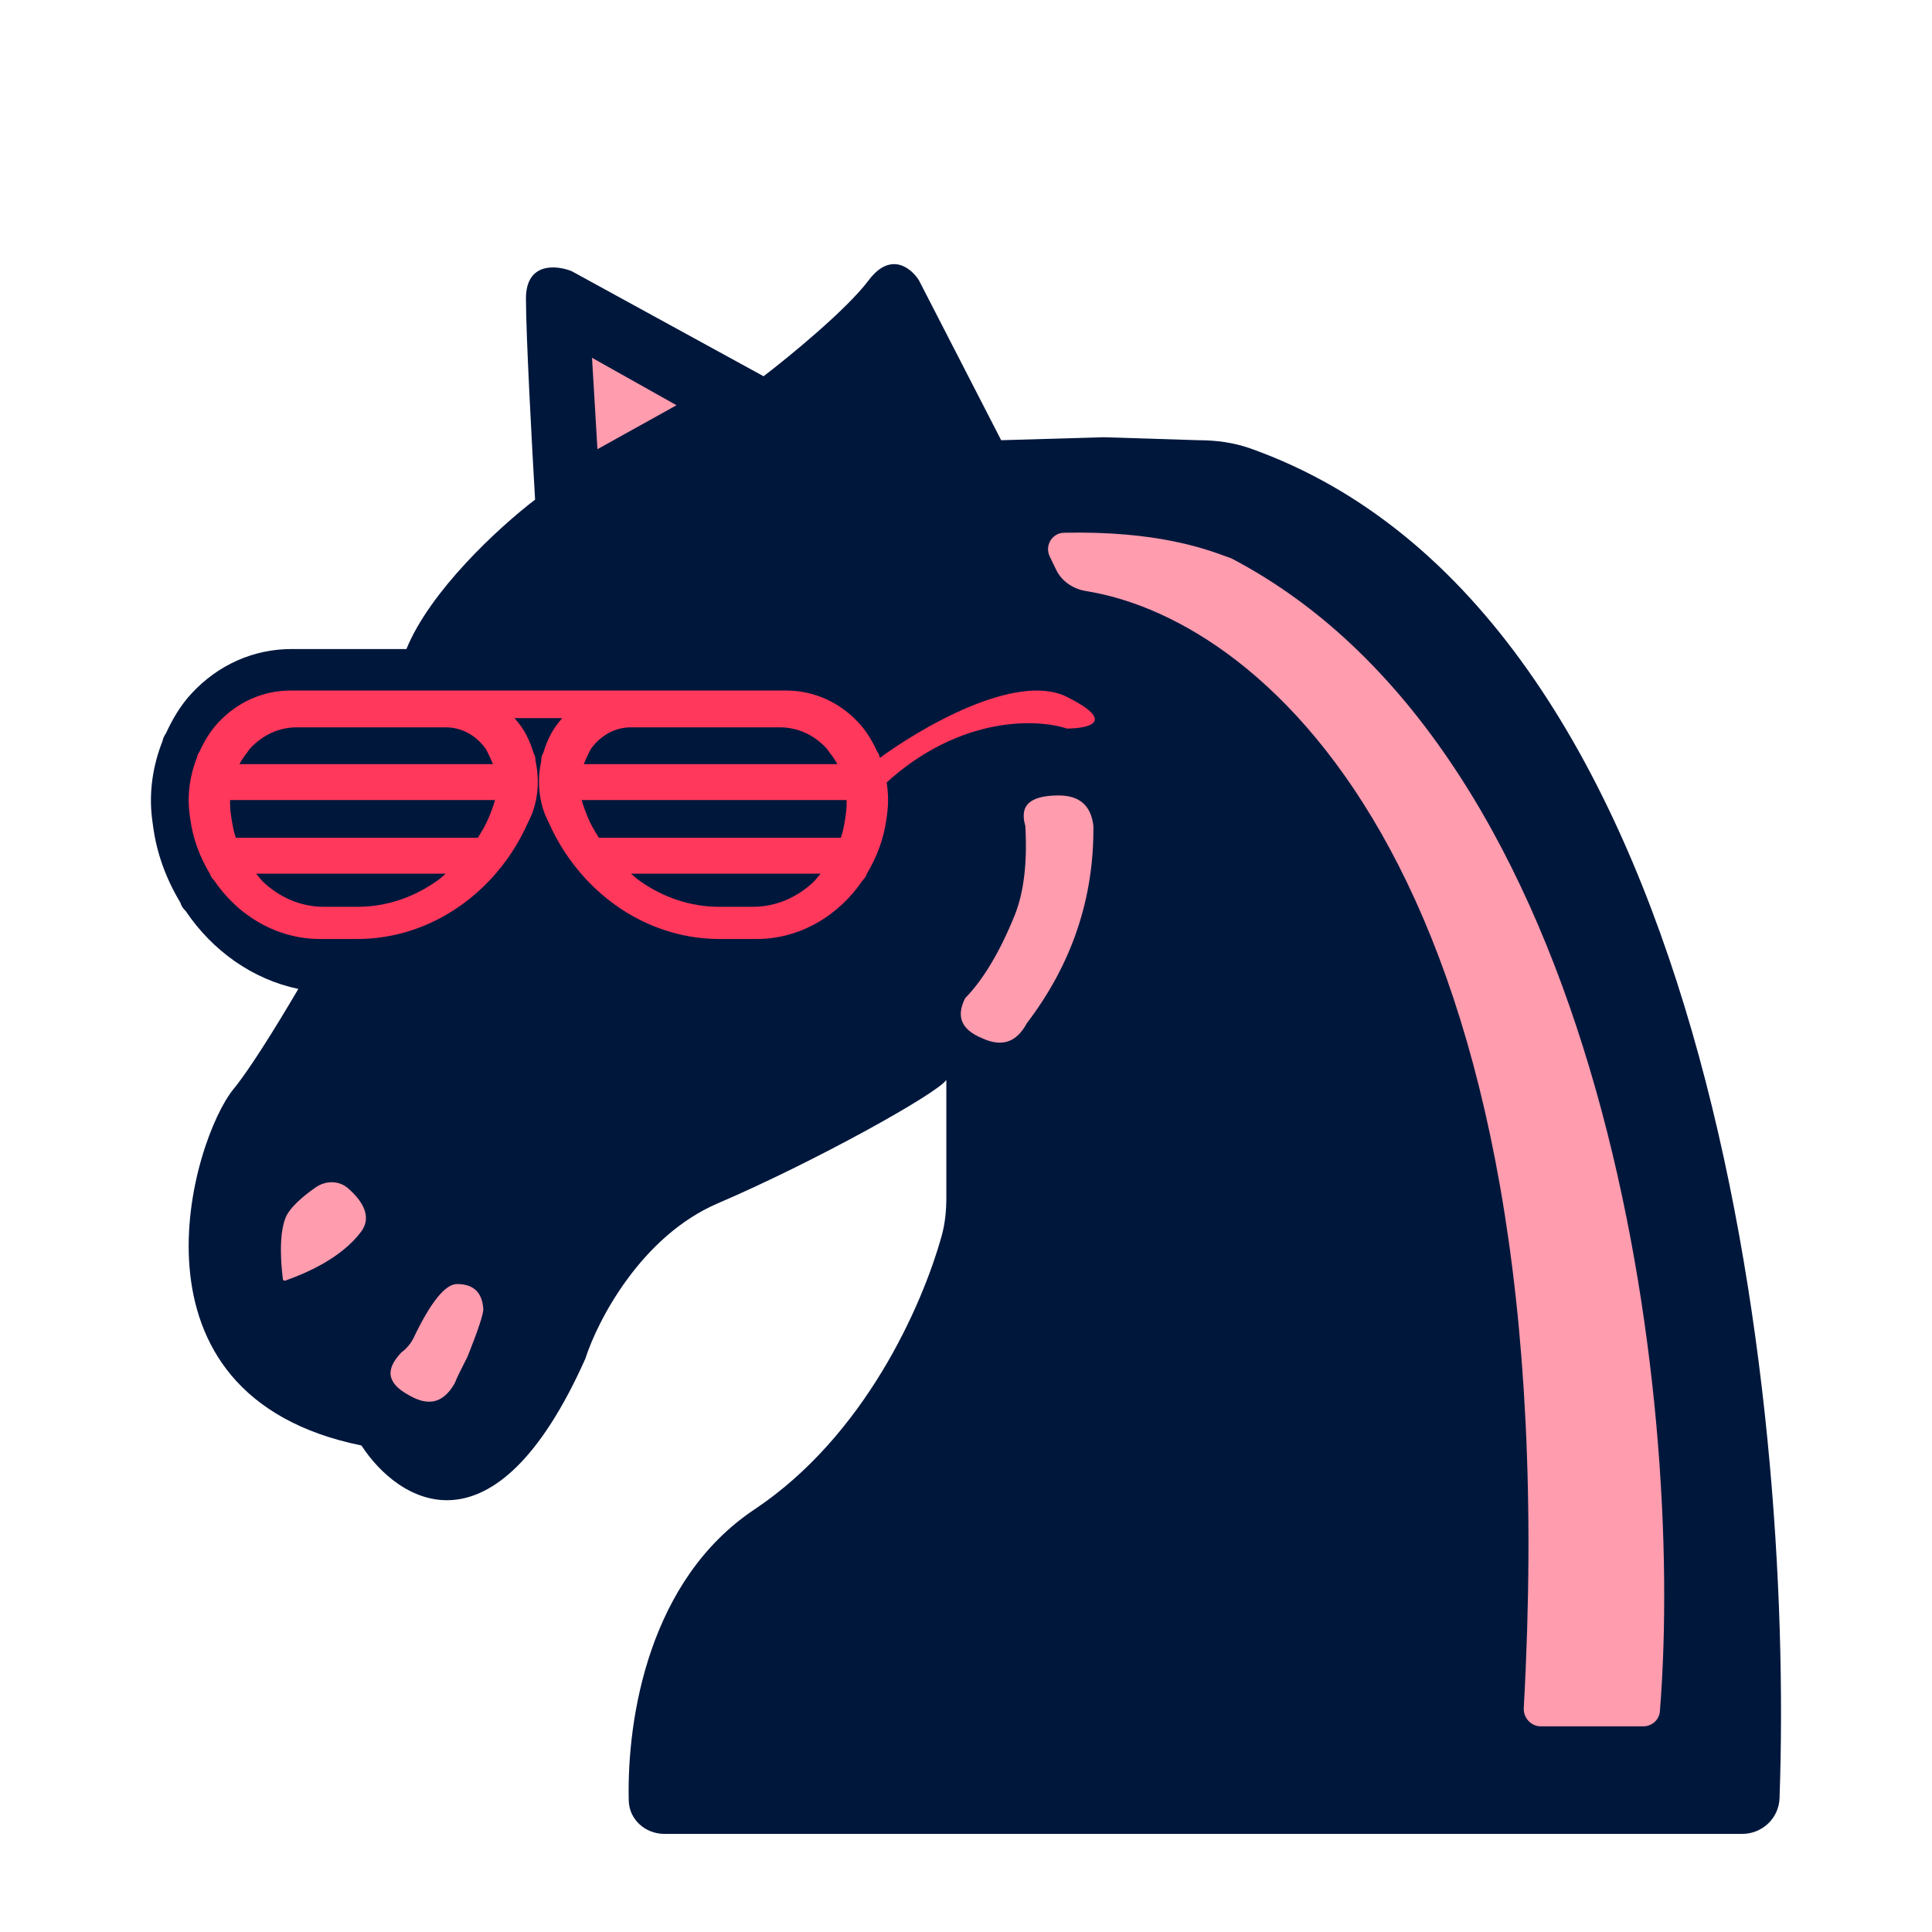
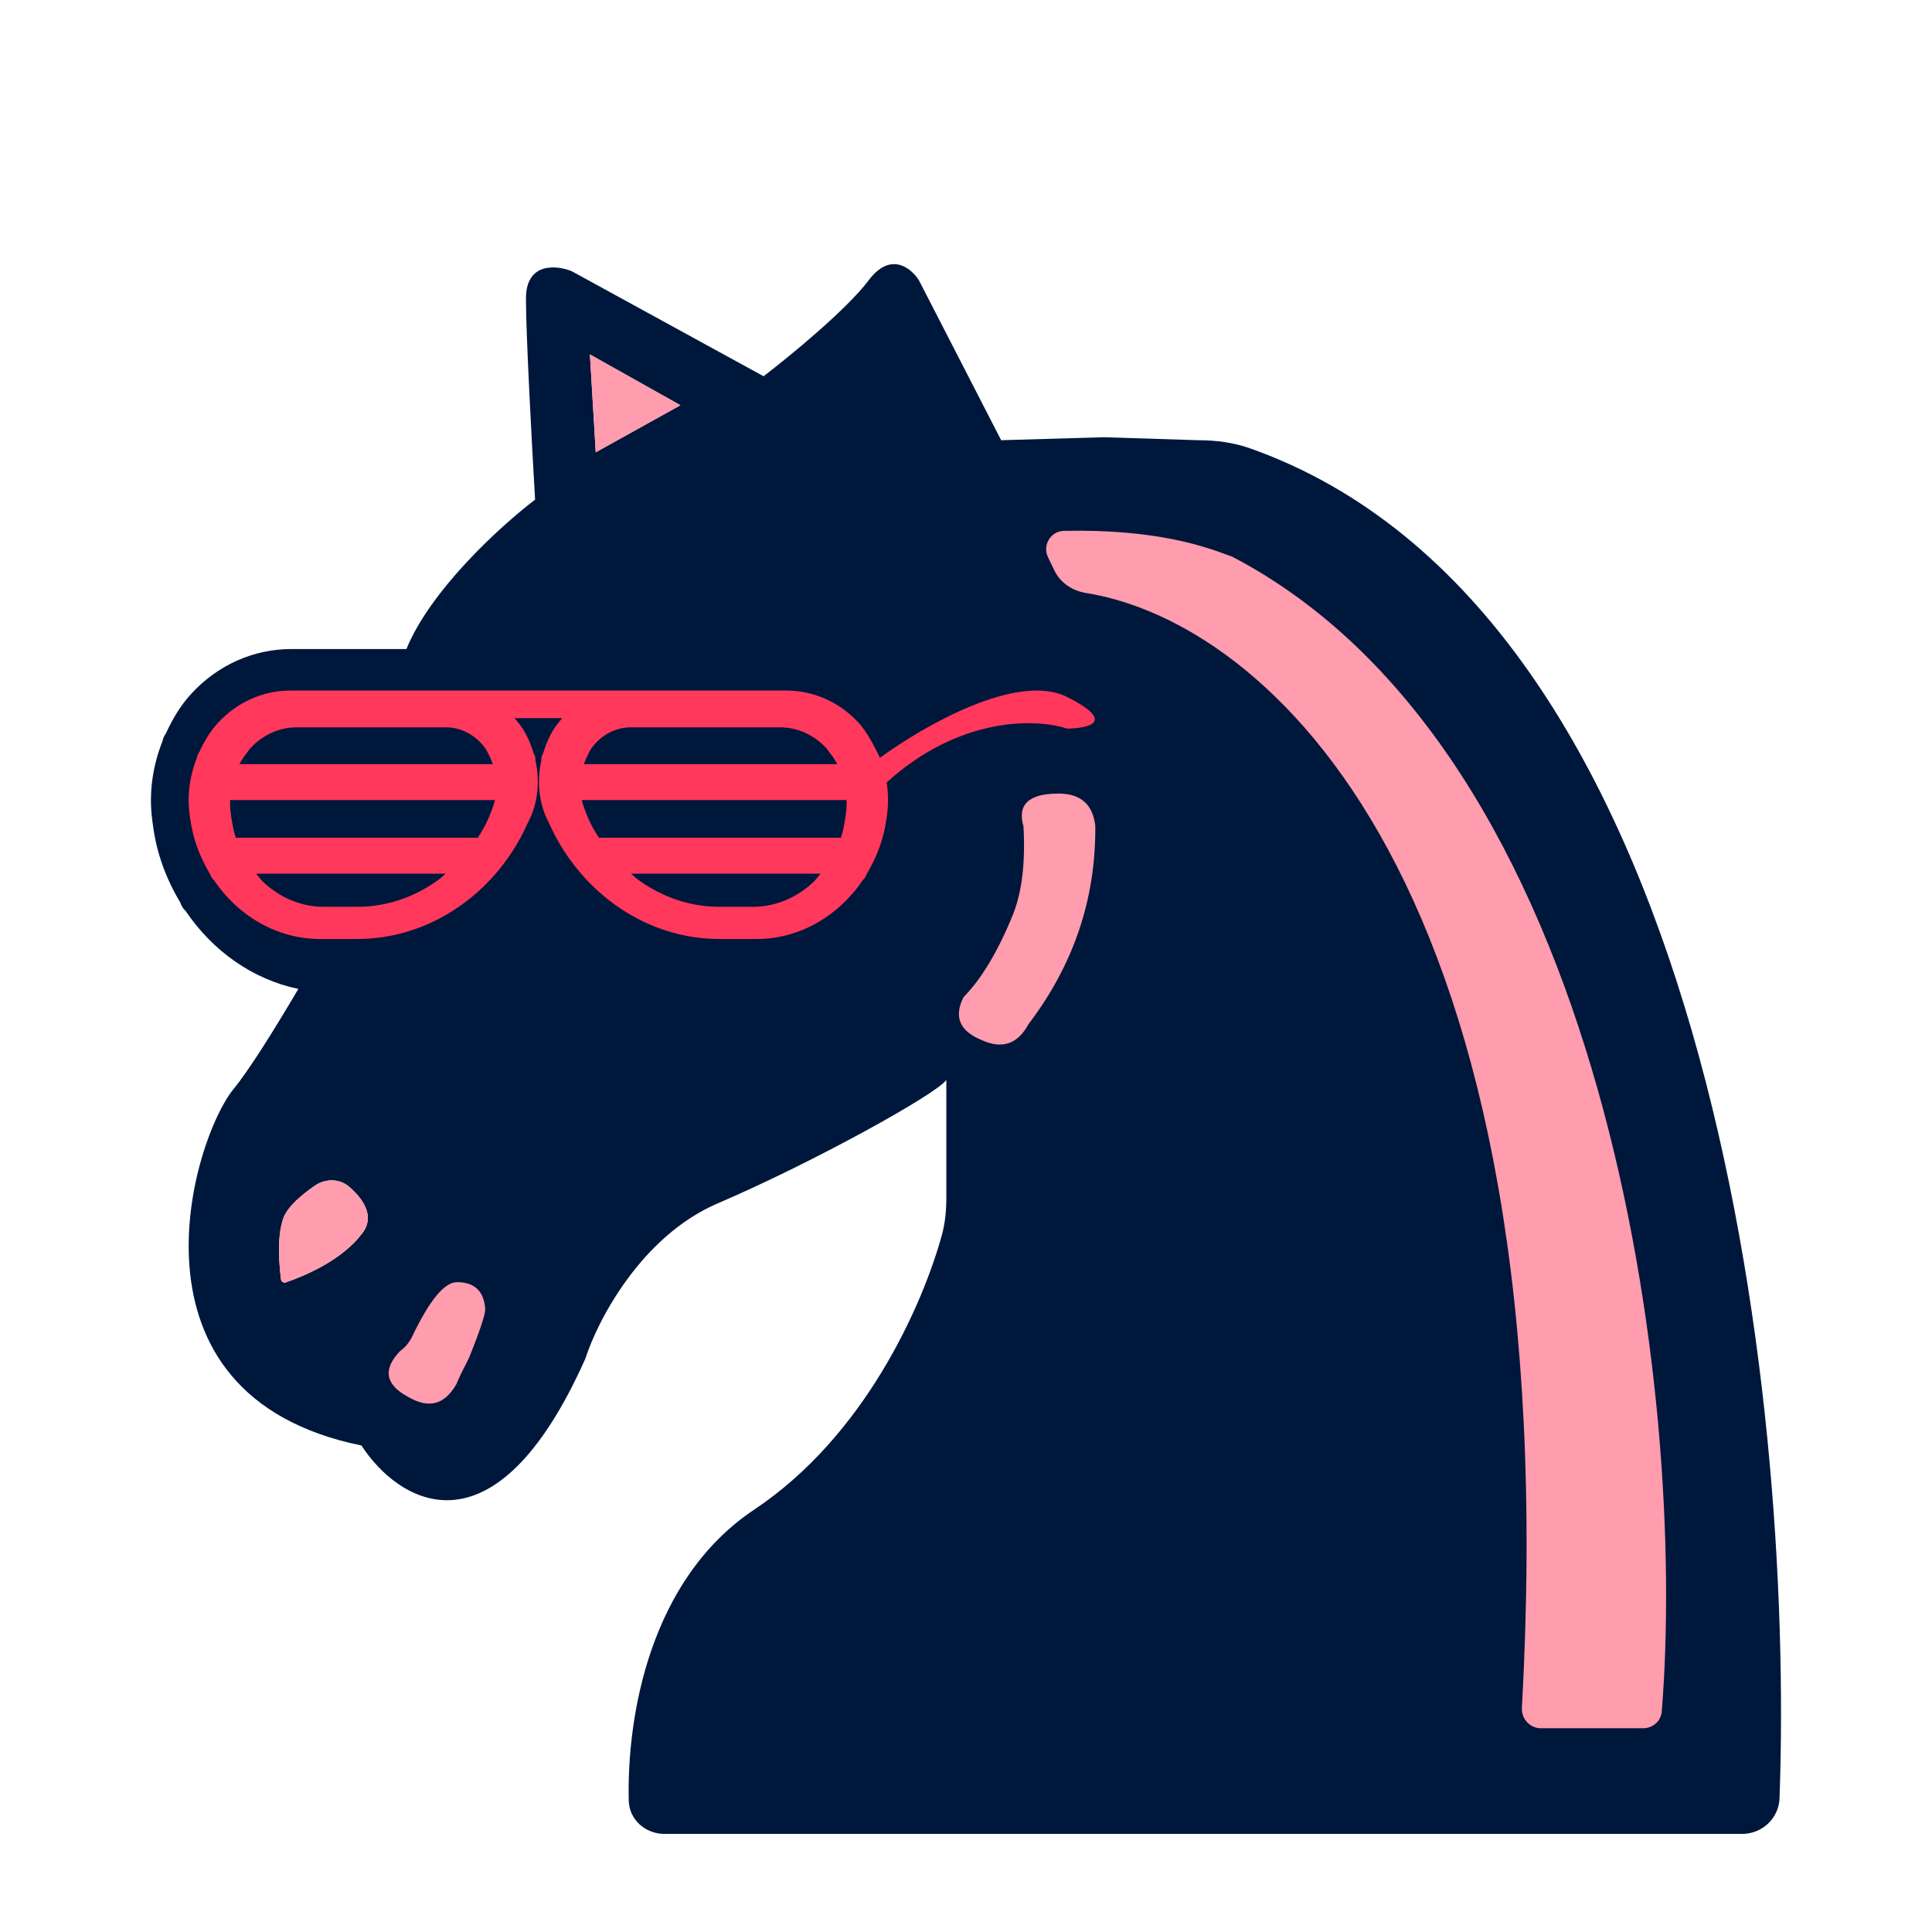
<svg xmlns="http://www.w3.org/2000/svg" width="512" height="512" viewBox="0 0 512 512" fill="none">
  <path fill-rule="evenodd" clip-rule="evenodd" d="M250.789 286.194V317.391C250.789 320.803 250.469 324.207 249.555 327.493C244.339 346.248 229.083 380.587 199.93 400.023C172.092 418.582 166.107 455.015 166.624 477.18C166.742 482.232 171.032 486 176.084 486H461.695C467.013 486 471.408 481.858 471.597 476.543C475.449 368.362 452.541 161.851 331.368 118.845C326.977 117.287 322.291 116.662 317.632 116.662L292.497 115.87L265.321 116.662L243.524 74.279C241.505 71.05 236.016 66.529 230.203 74.279C224.391 82.029 209.214 94.462 202.351 99.709L151.492 71.857C147.455 70.243 139.382 69.435 139.382 79.123C139.382 88.811 140.997 118.68 141.804 132.404C131.921 139.982 113.97 156.648 107.705 172H77.247C67.226 172 57.822 176.166 50.794 183.739C47.865 186.884 45.715 190.554 43.946 194.406C43.499 194.994 43.212 195.661 43.062 196.409C40.495 202.911 39.388 210.008 40.336 217.268L40.559 218.897C41.539 226.338 44.148 233.122 47.768 239.15C48.045 240.03 48.503 240.809 49.195 241.415C56.287 251.949 66.909 259.54 79.064 262.076C72.493 273.227 66.016 283.563 61.882 288.616C50.984 301.937 30.398 369.749 95.788 383.07C105.476 398.005 130.906 414.312 155.125 360.062C158.354 349.971 169.898 327.609 190.242 318.89C215.672 307.991 248.367 289.827 250.789 286.194ZM75.763 339.843C81.003 338.004 90.664 333.959 96.052 326.774C99.54 322.124 95.97 317.49 92.556 314.526C89.962 312.274 86.222 312.289 83.397 314.245C80.154 316.491 76.227 319.716 75.111 322.786C73.312 327.734 74.008 335.192 74.464 339.029C74.539 339.655 75.168 340.052 75.763 339.843ZM156.336 93.932L157.877 119.859L180.314 107.394L156.336 93.932Z" fill="#00173C" />
-   <path fill-rule="evenodd" clip-rule="evenodd" d="M232.478 199.205C232.803 199.638 233.019 200.12 233.12 200.662C234.981 205.359 235.788 210.494 235.098 215.732L234.937 216.925C234.225 222.31 232.325 227.219 229.706 231.579C229.506 232.216 229.173 232.78 228.671 233.218C222.297 242.671 211.99 248.845 200.51 248.845H190.736C177.239 248.845 164.738 243 155.529 233.24C155.392 233.124 155.29 232.997 155.182 232.865C155.161 232.839 155.14 232.813 155.119 232.787C151.14 228.478 147.81 223.451 145.338 217.774C145.175 217.526 145.044 217.262 144.951 216.977C144.889 216.829 144.817 216.688 144.745 216.549C144.664 216.392 144.583 216.236 144.518 216.069C142.618 211.269 142.417 206.222 143.475 201.437C143.475 201.412 143.468 201.388 143.46 201.365C143.452 201.341 143.444 201.317 143.444 201.291C143.444 200.661 143.654 200.098 143.954 199.579C144.75 196.982 145.817 194.458 147.477 192.19C147.949 191.539 148.467 190.91 149 190.317H136.345C136.878 190.91 137.387 191.538 137.881 192.197C139.542 194.465 140.609 196.988 141.405 199.586C141.698 200.098 141.907 200.661 141.907 201.291C141.907 201.316 141.899 201.339 141.891 201.363C141.883 201.387 141.876 201.411 141.876 201.437C142.935 206.222 142.741 211.262 140.849 216.033C140.778 216.214 140.689 216.386 140.6 216.557C140.525 216.702 140.45 216.847 140.386 216.998C140.292 217.269 140.168 217.51 140.022 217.751C137.488 223.553 134.081 228.674 130.002 233.042C129.979 233.064 129.959 233.086 129.94 233.108C129.92 233.13 129.901 233.152 129.878 233.174C120.659 242.977 108.135 248.845 94.607 248.845H84.834C73.352 248.845 63.046 242.671 56.671 233.227C56.169 232.788 55.837 232.225 55.636 231.588C53.009 227.226 51.117 222.317 50.405 216.933L50.244 215.755C49.556 210.502 50.359 205.366 52.221 200.662C52.33 200.12 52.538 199.638 52.863 199.213C54.146 196.425 55.706 193.77 57.831 191.494C62.93 186.014 69.752 183 77.023 183H208.311C215.588 183 222.411 186.014 227.51 191.494C229.635 193.77 231.195 196.425 232.478 199.205Z" fill="#FF385C" />
-   <path d="M232.323 201.474C243.523 193.074 269.282 177.955 282.722 184.675C296.161 191.394 288.322 193.074 282.722 193.075C274.322 190.275 252.482 189.715 232.323 209.874V201.474Z" fill="#FF385C" />
-   <path fill-rule="evenodd" clip-rule="evenodd" d="M158.726 222.02C158.281 221.343 157.854 220.648 157.45 219.93C156.145 217.832 154.925 214.527 154.479 213.136C154.363 212.767 154.259 212.395 154.166 212.021H224.364C224.369 212.392 224.366 212.764 224.357 213.136C224.407 214.948 223.765 218.42 223.438 219.93C223.261 220.639 223.064 221.336 222.844 222.02H158.726ZM167.217 231.531C168.157 232.383 169.025 233.11 169.646 233.517C175.785 237.844 182.997 240.31 190.591 240.31H199.569C205.702 240.31 211.415 237.756 215.809 233.517C216.256 233.001 216.851 232.298 217.476 231.531H167.217ZM221.896 202.51C221.345 201.492 220.685 200.446 219.935 199.548C219.801 199.382 219.683 199.205 219.564 199.028L219.564 199.027C219.407 198.792 219.249 198.556 219.055 198.346C215.732 194.739 211.354 192.755 206.733 192.755H167.155C163.08 192.755 159.264 194.8 156.674 198.367C156.523 198.577 156.412 198.807 156.301 199.038L156.301 199.039C156.218 199.211 156.134 199.383 156.034 199.548C155.683 200.23 155.167 201.332 154.711 202.51H221.896Z" fill="#00173C" />
-   <path fill-rule="evenodd" clip-rule="evenodd" d="M118.124 231.531H67.864C68.489 232.298 69.084 233.001 69.531 233.517C73.925 237.756 79.638 240.31 85.771 240.31H94.749C102.343 240.31 109.555 237.844 115.694 233.517C116.315 233.11 117.183 232.382 118.124 231.531ZM127.89 219.93C127.486 220.647 127.06 221.343 126.615 222.02H62.496C62.276 221.336 62.079 220.639 61.902 219.93C61.575 218.42 60.933 214.948 60.983 213.136C60.974 212.764 60.971 212.392 60.976 212.021H131.174C131.081 212.395 130.977 212.767 130.861 213.136C130.415 214.527 129.195 217.832 127.89 219.93ZM130.629 202.51H63.444C63.995 201.492 64.655 200.446 65.405 199.548C65.539 199.382 65.657 199.205 65.776 199.027L65.776 199.027L65.776 199.027L65.776 199.027C65.933 198.792 66.091 198.556 66.285 198.346C69.608 194.739 73.986 192.755 78.607 192.755H118.185C122.26 192.755 126.076 194.8 128.666 198.367C128.817 198.577 128.928 198.807 129.039 199.039C129.122 199.211 129.206 199.383 129.305 199.548C129.656 200.23 130.173 201.332 130.629 202.51Z" fill="#00173C" />
+   <path fill-rule="evenodd" clip-rule="evenodd" d="M233.187 200.834C231.904 198.054 229.635 193.77 227.51 191.494C222.411 186.014 215.588 183 208.311 183H77.023C69.752 183 62.93 186.014 57.831 191.494C55.706 193.77 54.146 196.425 52.863 199.213C52.538 199.638 52.33 200.12 52.221 200.662C50.359 205.366 49.556 210.502 50.244 215.755L50.405 216.933C51.117 222.317 53.009 227.226 55.636 231.588C55.837 232.225 56.169 232.788 56.671 233.227C63.046 242.671 73.352 248.845 84.834 248.845H94.607C108.135 248.845 120.659 242.977 129.878 233.174C129.901 233.152 129.92 233.13 129.94 233.108C129.959 233.086 129.979 233.064 130.002 233.042C134.081 228.674 137.488 223.553 140.022 217.751C140.168 217.51 140.292 217.269 140.386 216.998C140.45 216.847 140.525 216.702 140.6 216.556C140.689 216.385 140.778 216.214 140.849 216.033C142.741 211.262 142.935 206.222 141.876 201.437C141.876 201.411 141.883 201.387 141.891 201.363C141.899 201.339 141.907 201.316 141.907 201.291C141.907 200.661 141.698 200.098 141.405 199.586C140.609 196.988 139.542 194.465 137.881 192.197C137.387 191.538 136.878 190.91 136.345 190.317H149C148.467 190.91 147.949 191.539 147.477 192.19C145.817 194.458 144.75 196.982 143.954 199.579C143.654 200.098 143.444 200.661 143.444 201.291C143.444 201.317 143.452 201.341 143.46 201.365C143.468 201.388 143.475 201.412 143.475 201.437C142.417 206.222 142.618 211.269 144.518 216.069C144.583 216.236 144.664 216.392 144.745 216.549C144.817 216.688 144.889 216.829 144.951 216.977C145.044 217.262 145.175 217.526 145.338 217.774C147.81 223.451 151.14 228.478 155.119 232.787C155.14 232.813 155.161 232.839 155.182 232.865C155.29 232.997 155.392 233.124 155.529 233.24C164.738 243 177.239 248.845 190.736 248.845H200.51C211.99 248.845 222.297 242.671 228.671 233.218C229.173 232.78 229.506 232.216 229.706 231.579C232.325 227.219 234.225 222.31 234.937 216.925L235.098 215.732C235.472 212.891 235.406 210.08 234.97 207.352C254.363 189.768 274.688 190.397 282.722 193.075C288.322 193.074 296.161 191.394 282.722 184.675C269.617 178.122 244.799 192.334 233.187 200.834ZM221.896 202.51C221.345 201.492 220.685 200.446 219.935 199.548C219.801 199.383 219.683 199.205 219.564 199.028C219.407 198.792 219.249 198.556 219.055 198.346C215.732 194.739 211.354 192.755 206.733 192.755H167.155C163.08 192.755 159.264 194.8 156.674 198.367C156.523 198.577 156.412 198.807 156.301 199.038C156.218 199.211 156.134 199.383 156.034 199.548C155.683 200.23 155.167 201.332 154.711 202.51H221.896ZM157.45 219.93C157.854 220.648 158.281 221.343 158.726 222.02H222.844C223.064 221.336 223.261 220.639 223.438 219.93C223.765 218.42 224.407 214.948 224.357 213.136C224.366 212.764 224.369 212.392 224.364 212.021H154.166C154.259 212.395 154.363 212.767 154.479 213.136C154.925 214.527 156.145 217.832 157.45 219.93ZM169.646 233.517C169.025 233.11 168.157 232.383 167.217 231.531H217.476C216.851 232.298 216.256 233.001 215.809 233.517C211.415 237.756 205.702 240.31 199.569 240.31H190.591C182.997 240.31 175.785 237.844 169.646 233.517ZM63.444 202.51H130.629C130.173 201.332 129.656 200.23 129.306 199.548C129.206 199.383 129.122 199.211 129.039 199.039C128.928 198.807 128.817 198.577 128.666 198.367C126.076 194.8 122.26 192.755 118.185 192.755H78.607C73.986 192.755 69.608 194.739 66.285 198.346C66.091 198.556 65.933 198.792 65.776 199.027C65.657 199.205 65.539 199.382 65.405 199.548C64.655 200.446 63.995 201.492 63.444 202.51ZM127.89 219.93C127.486 220.647 127.06 221.343 126.615 222.02H62.496C62.276 221.336 62.079 220.639 61.902 219.93C61.575 218.42 60.933 214.948 60.983 213.136C60.974 212.764 60.971 212.392 60.976 212.021H131.174C131.081 212.395 130.977 212.767 130.861 213.136C130.415 214.527 129.195 217.832 127.89 219.93ZM118.124 231.531H67.864C68.489 232.298 69.084 233.001 69.531 233.517C73.925 237.756 79.638 240.31 85.771 240.31H94.749C102.343 240.31 109.555 237.844 115.694 233.517C116.315 233.11 117.183 232.382 118.124 231.531Z" fill="#FF385C" />
  <path d="M156.336 93.932L157.877 119.859L180.314 107.394L156.336 93.932Z" fill="#FF9CAE" />
  <path d="M124.286 359.868C122.711 362.945 121.571 365.225 120.95 366.81C117.789 372.333 113.582 373.39 108.049 370.136C102.091 366.893 101.386 362.862 106.039 358.033C107.333 357.096 108.384 355.863 109.106 354.438C113.759 344.698 117.706 339.786 121.126 339.786C125.778 339.786 128.317 342.242 128.586 346.977C128.586 348.387 127.188 352.687 124.286 359.868Z" fill="#FF9CAE" />
  <path d="M272.544 271.439C284.564 255.648 290.449 238.105 290.263 218.801C289.569 213.102 286.325 210.304 280.523 210.304C272.637 210.304 269.57 213.195 271.228 218.977C271.756 228.458 270.886 236.261 268.43 242.405C264.472 252.145 260.089 259.43 255.354 264.248C252.722 269.429 254.297 273.201 260.006 275.563C265.446 278.112 269.653 276.796 272.544 271.439Z" fill="#FF9CAE" />
  <path d="M435.453 458C438.031 458 440.185 456.102 440.39 453.533C447.104 369.491 426.2 199.56 326.5 147.5C326.073 147.358 325.552 147.166 324.929 146.938C319.508 144.947 306.439 140.148 281.958 140.685C278.404 140.763 276.198 144.509 277.746 147.709L279.449 151.229C281.025 154.484 284.221 156.573 287.792 157.145C335.213 164.746 415.514 232.633 403.316 452.597C403.157 455.475 405.435 458 408.318 458H435.453Z" fill="#FF9CAE" />
  <path d="M75.763 339.843C81.003 338.005 90.663 333.959 96.052 326.774C99.54 322.124 95.97 317.49 92.556 314.527C89.962 312.274 86.221 312.289 83.397 314.245C80.154 316.491 76.227 319.716 75.111 322.786C73.312 327.734 74.008 335.193 74.464 339.029C74.539 339.655 75.168 340.052 75.763 339.843Z" fill="#FF9CAE" />
-   <path d="M156.336 93.932L157.877 119.859L180.314 107.394L156.336 93.932Z" stroke="#00173C" />
-   <path d="M124.286 359.868C122.711 362.945 121.571 365.225 120.95 366.81C117.789 372.333 113.582 373.39 108.049 370.136C102.091 366.893 101.386 362.862 106.039 358.033C107.333 357.096 108.384 355.863 109.106 354.438C113.759 344.698 117.706 339.786 121.126 339.786C125.778 339.786 128.317 342.242 128.586 346.977C128.586 348.387 127.188 352.687 124.286 359.868Z" stroke="#00173C" />
-   <path d="M272.544 271.439C284.564 255.648 290.449 238.105 290.263 218.801C289.569 213.102 286.325 210.304 280.523 210.304C272.637 210.304 269.57 213.195 271.228 218.977C271.756 228.458 270.886 236.261 268.43 242.405C264.472 252.145 260.089 259.43 255.354 264.248C252.722 269.429 254.297 273.201 260.006 275.563C265.446 278.112 269.653 276.796 272.544 271.439Z" stroke="#00173C" />
-   <path d="M435.453 458C438.031 458 440.185 456.102 440.39 453.533C447.104 369.491 426.2 199.56 326.5 147.5C326.073 147.358 325.552 147.166 324.929 146.938C319.508 144.947 306.439 140.148 281.958 140.685C278.404 140.763 276.198 144.509 277.746 147.709L279.449 151.229C281.025 154.484 284.221 156.573 287.792 157.145C335.213 164.746 415.514 232.633 403.316 452.597C403.157 455.475 405.435 458 408.318 458H435.453Z" stroke="#00173C" />
-   <path d="M75.763 339.843C81.003 338.005 90.663 333.959 96.052 326.774C99.54 322.124 95.97 317.49 92.556 314.527C89.962 312.274 86.221 312.289 83.397 314.245C80.154 316.491 76.227 319.716 75.111 322.786C73.312 327.734 74.008 335.193 74.464 339.029C74.539 339.655 75.168 340.052 75.763 339.843Z" stroke="#00173C" />
</svg>
